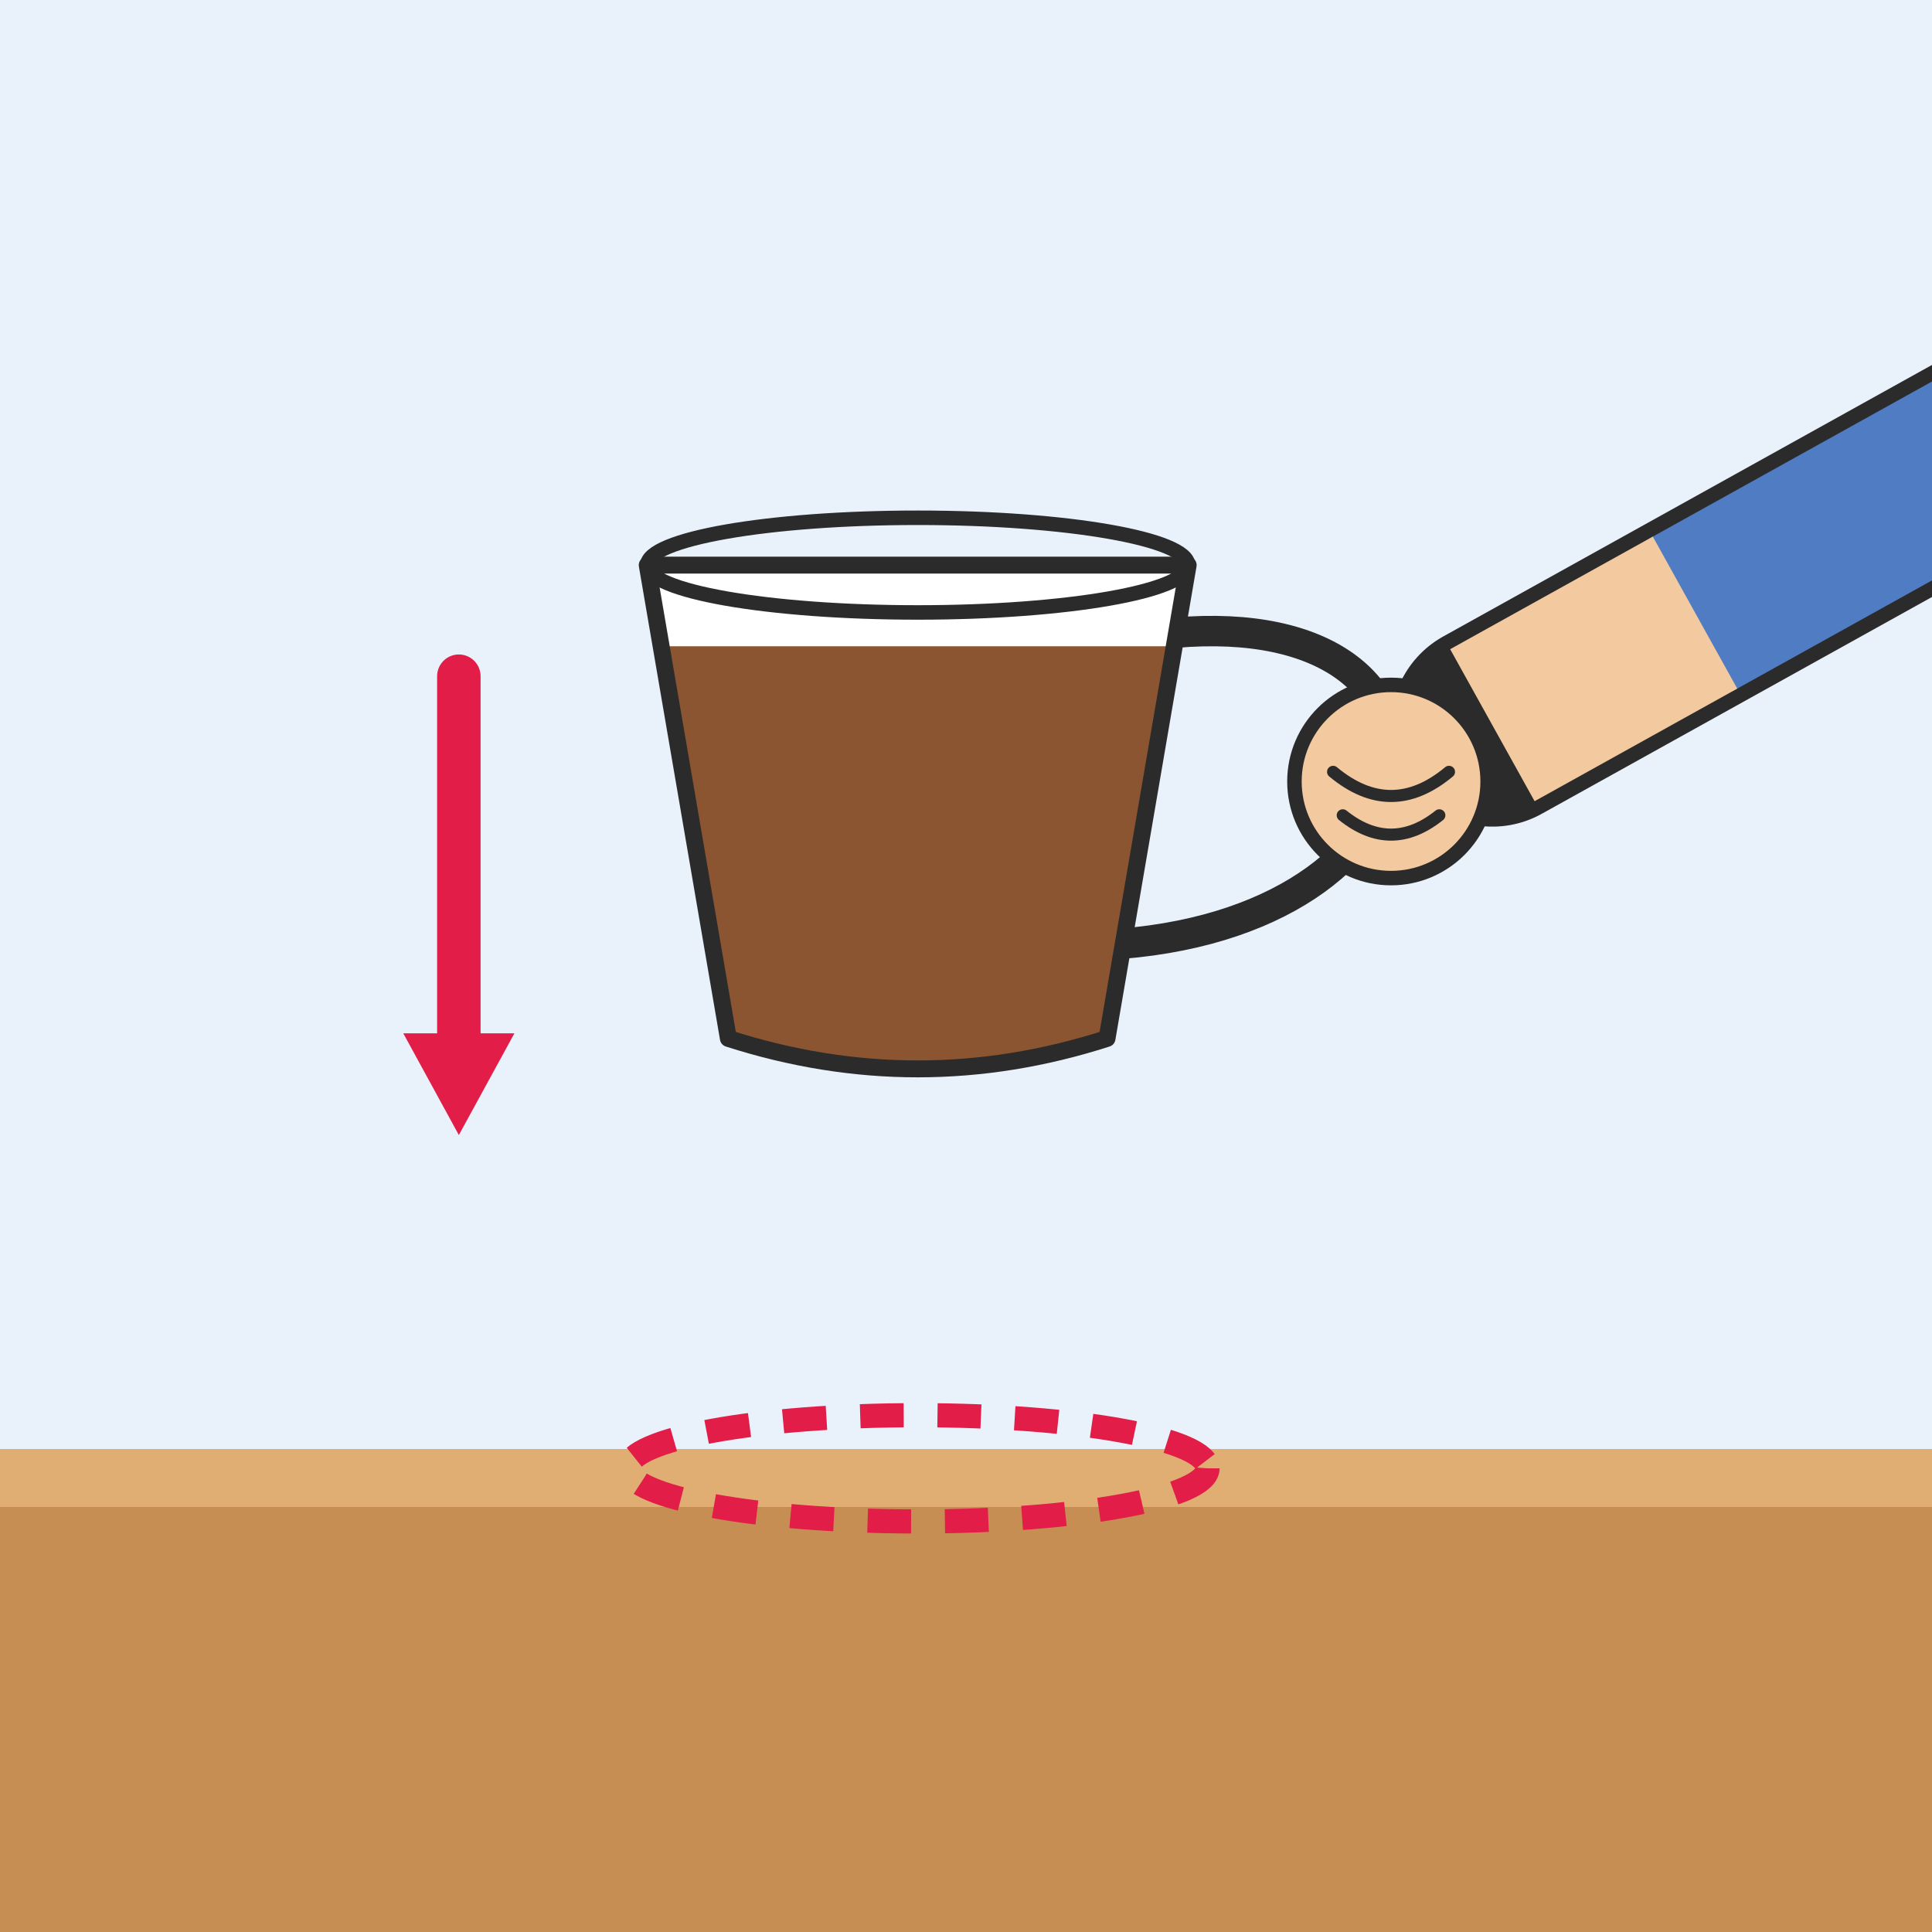
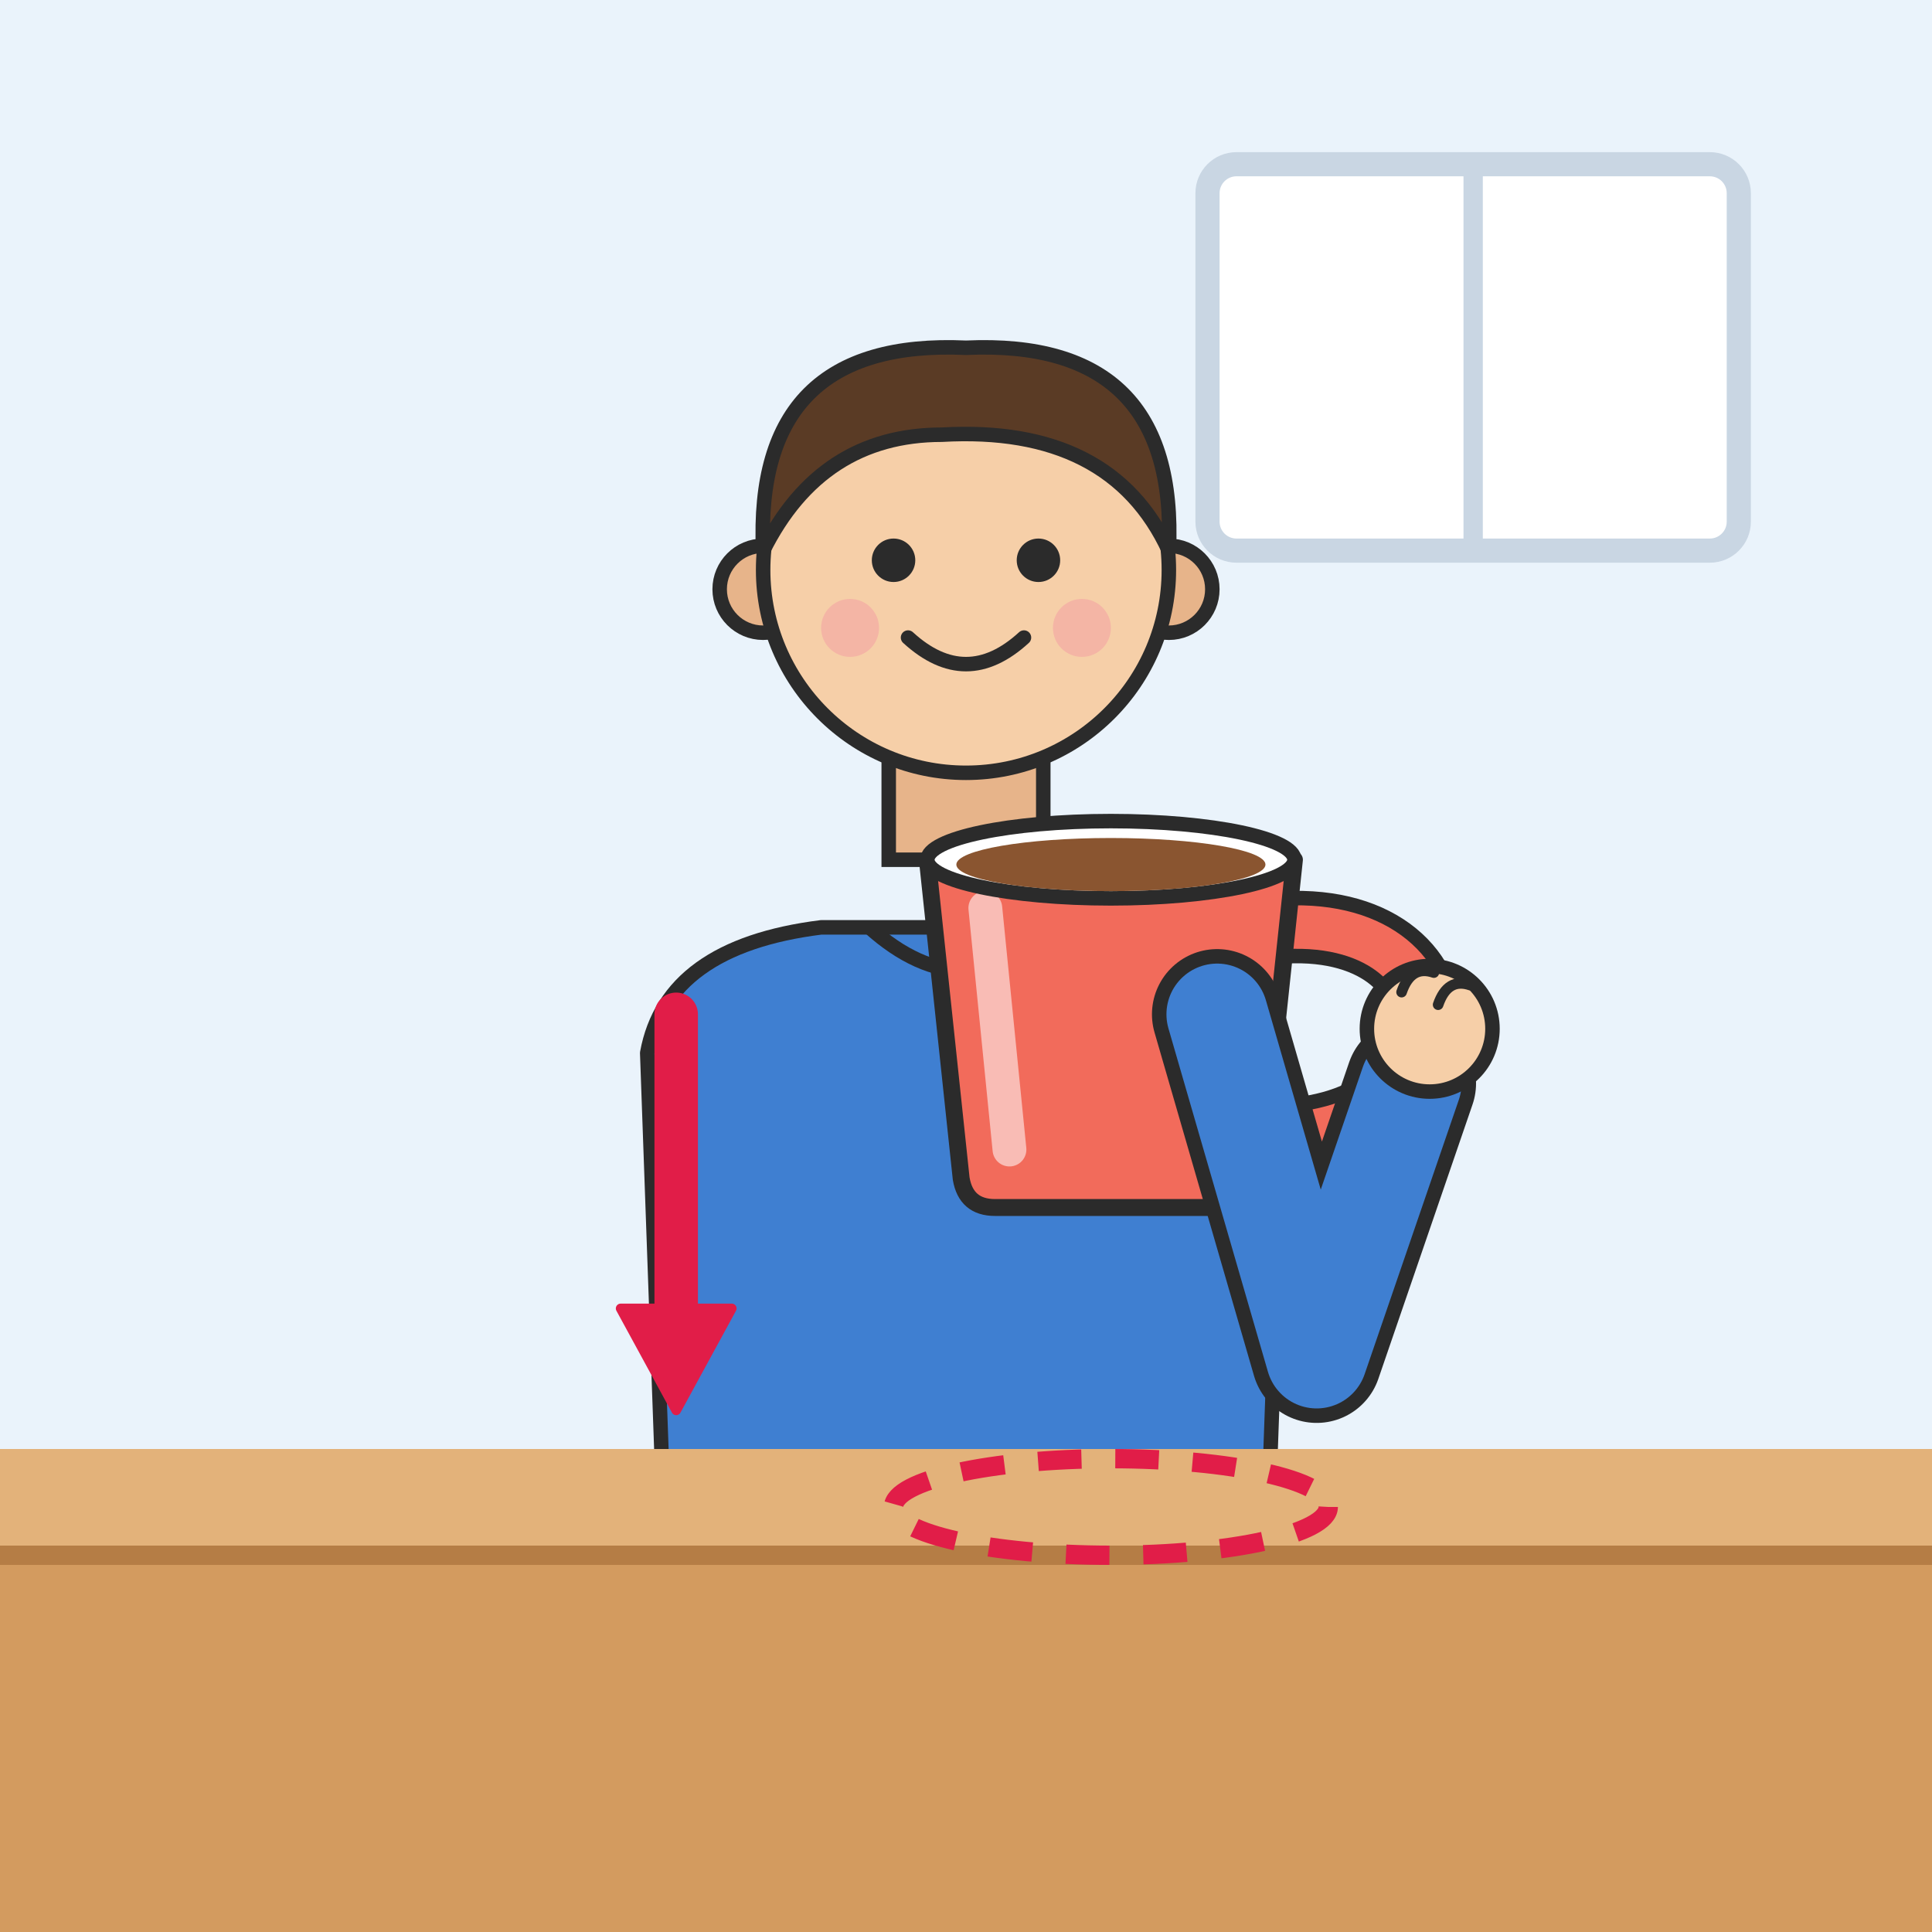
<svg xmlns="http://www.w3.org/2000/svg" viewBox="0 0 400 400" width="400" height="400">
-   <rect width="400" height="400" fill="#e9f2fb" />
-   <rect x="0" y="300" width="400" height="100" fill="#c68e52" />
-   <rect x="0" y="300" width="400" height="12" fill="#e0ad73" />
-   <clipPath id="c2">
-     <path d="M-40,-70 L40,-70 L28,0 Q0,9 -28,0 Z" transform="translate(190,215) rotate(0) scale(1.4,1.4)" />
+   <rect width="400" height="400" fill="#eaf3fb" />
+   <rect x="250" y="34" width="110" height="80" rx="6" fill="#fff" stroke="#c9d6e3" stroke-width="5" />
+   <line x1="305" y1="34" x2="305" y2="114" stroke="#c9d6e3" stroke-width="4" />
+   <path d="M184,154 L184,178 L216,178 L216,154 Z" fill="#e7b48a" stroke="#2b2b2b" stroke-width="3" />
+   <path d="M138,330 L134,218 Q138,196 170,192 L230,192 Q262,196 266,218 L262,330 Z" fill="#3f7fd1" stroke="#2b2b2b" stroke-width="3" stroke-linejoin="round" />
+   <path d="M180,192 Q200,210 220,192" fill="none" stroke="#2b2b2b" stroke-width="3" />
+   <circle cx="158" cy="122" r="9" fill="#e7b48a" stroke="#2b2b2b" stroke-width="3" />
+   <circle cx="242" cy="122" r="9" fill="#e7b48a" stroke="#2b2b2b" stroke-width="3" />
+   <circle cx="200" cy="118" r="42" fill="#f6cfa8" stroke="#2b2b2b" stroke-width="3" />
+   <path d="M158,114 Q156,70 200,72 Q244,70 242,114 Q230,88 195,90 Q170,90 158,114 Z" fill="#5a3b25" stroke="#2b2b2b" stroke-width="3" stroke-linejoin="round" />
+   <circle cx="185" cy="116" r="4.5" fill="#2b2b2b" />
+   <circle cx="215" cy="116" r="4.5" fill="#2b2b2b" />
+   <circle cx="176" cy="130" r="6" fill="#f4a3a3" opacity=".6" />
+   <circle cx="224" cy="130" r="6" fill="#f4a3a3" opacity=".6" />
+   <path d="M188,132 Q200,143 212,132" fill="none" stroke="#2b2b2b" stroke-width="3" stroke-linecap="round" />
+   <rect x="0" y="300" width="400" height="22" fill="#e3b27a" />
+   <rect x="0" y="322" width="400" height="78" fill="#d39b5f" />
+   <line x1="0" y1="322" x2="400" y2="322" stroke="#b57d45" stroke-width="4" />
+   <ellipse cx="230" cy="312" rx="45.0" ry="10" fill="none" stroke="#e11d48" stroke-width="4" stroke-dasharray="9 7" />
+   <clipPath id="u1">
+     <path d="M-38,-72 L38,-72 L31,-6 Q30,0 24,0 L-24,0 Q-30,0 -31,-6 Z" transform="translate(230.0,250.0) rotate(0) scale(1.0,1.0)" />
  </clipPath>
-   <g transform="translate(190,215) rotate(0) scale(1.4,1.4)">
-     <path d="M38,-60 C84,-64 80,-18 30,-14" fill="none" stroke="#2b2b2b" stroke-width="4.5" stroke-linecap="round" />
-     <path d="M-40,-70 L40,-70 L28,0 Q0,9 -28,0 Z" fill="#fff" />
+   <g transform="translate(230.0,250.0) rotate(0) scale(1.0,1.0)">
+     <path d="M36,-58 C76,-60 76,-14 31,-15" fill="none" stroke="#2b2b2b" stroke-width="15.00" stroke-linecap="round" />
+     <path d="M36,-58 C76,-60 76,-14 31,-15" fill="none" stroke="#f26b5b" stroke-width="9.00" stroke-linecap="round" />
+     <path d="M-38,-72 L38,-72 L31,-6 Q30,0 24,0 L-24,0 Q-30,0 -31,-6 Z" fill="#f26b5b" />
+     <path d="M-26,-62 L-21,-12" stroke="#fff" stroke-opacity=".55" stroke-width="7" stroke-linecap="round" />
  </g>
-   <rect x="64" y="133.8" width="252" height="280.0" fill="#8a5530" clip-path="url(#c2)" />
-   <g transform="translate(190,215) rotate(0) scale(1.4,1.4)">
-     <path d="M-40,-70 L40,-70 L28,0 Q0,9 -28,0 Z" fill="none" stroke="#2b2b2b" stroke-width="2.5" stroke-linejoin="round" />
-     <ellipse cx="0" cy="-70" rx="40" ry="7" fill="none" stroke="#2b2b2b" stroke-width="2.143" />
+   <g transform="translate(230.0,250.0) rotate(0) scale(1.0,1.0)">
+     <path d="M-38,-72 L38,-72 L31,-6 Q30,0 24,0 L-24,0 Q-30,0 -31,-6 Z" fill="none" stroke="#2b2b2b" stroke-width="3.50" stroke-linejoin="round" />
+     <ellipse cx="0" cy="-72" rx="38" ry="8" fill="#fff" stroke="#2b2b2b" stroke-width="3.00" />
+     <ellipse cx="0" cy="-71" rx="32" ry="5.5" fill="#8a5530" />
  </g>
-   <line x1="308.98" y1="150.145" x2="725.079" y2="-81.021" stroke="#2b2b2b" stroke-width="42.0" stroke-linecap="round" />
-   <line x1="350.939" y1="126.834" x2="725.079" y2="-81.021" stroke="#4f7cc2" stroke-width="36.0" stroke-linecap="round" />
-   <line x1="308.98" y1="150.145" x2="350.939" y2="126.834" stroke="#f3c9a0" stroke-width="36.0" stroke-linecap="butt" />
-   <circle cx="288.0" cy="161.8" r="20.0" fill="#f3c9a0" stroke="#2b2b2b" stroke-width="3" />
-   <path d="M276.0,159.8 q12.0,10.0 24.0,0 M278.0,168.8 q10.0,8.0 20.0,0" fill="none" stroke="#2b2b2b" stroke-width="2.5" stroke-linecap="round" />
-   <line x1="95" y1="140" x2="95.0" y2="215.8" stroke="#e11d48" stroke-width="9" stroke-linecap="round" />
-   <polygon points="95,235 83.494,213.938 106.506,213.938" fill="#e11d48" />
-   <ellipse cx="190" cy="304" rx="60.0" ry="11" fill="none" stroke="#e11d48" stroke-width="5" stroke-dasharray="9 7" />
+   <path d="M252.0,210.0 L272.6,281.1 L292.1,224.3" fill="none" stroke="#2b2b2b" stroke-width="27" stroke-linecap="round" stroke-linejoin="round" />
+   <path d="M252.0,210.0 L272.6,281.1 L292.1,224.3" fill="none" stroke="#3f7fd1" stroke-width="21" stroke-linecap="round" stroke-linejoin="round" />
+   <circle cx="296.0" cy="213.0" r="13.0" fill="#f6cfa8" stroke="#2b2b2b" stroke-width="3" />
+   <g transform="translate(297.1,209.9) rotate(-71.01248)">
+     <path d="M2,-8 q6,0 6,5 M2,0 q6,0 6,5" fill="none" stroke="#2b2b2b" stroke-width="2.2" stroke-linecap="round" />
+   </g>
+   <line x1="140.0" y1="210.0" x2="140.0" y2="275.2" stroke="#e11d48" stroke-width="9" stroke-linecap="round" />
+   <polygon points="140.0,292.0 128.5,270.9 151.5,270.9" fill="#e11d48" stroke="#e11d48" stroke-width="2" stroke-linejoin="round" />
</svg>
